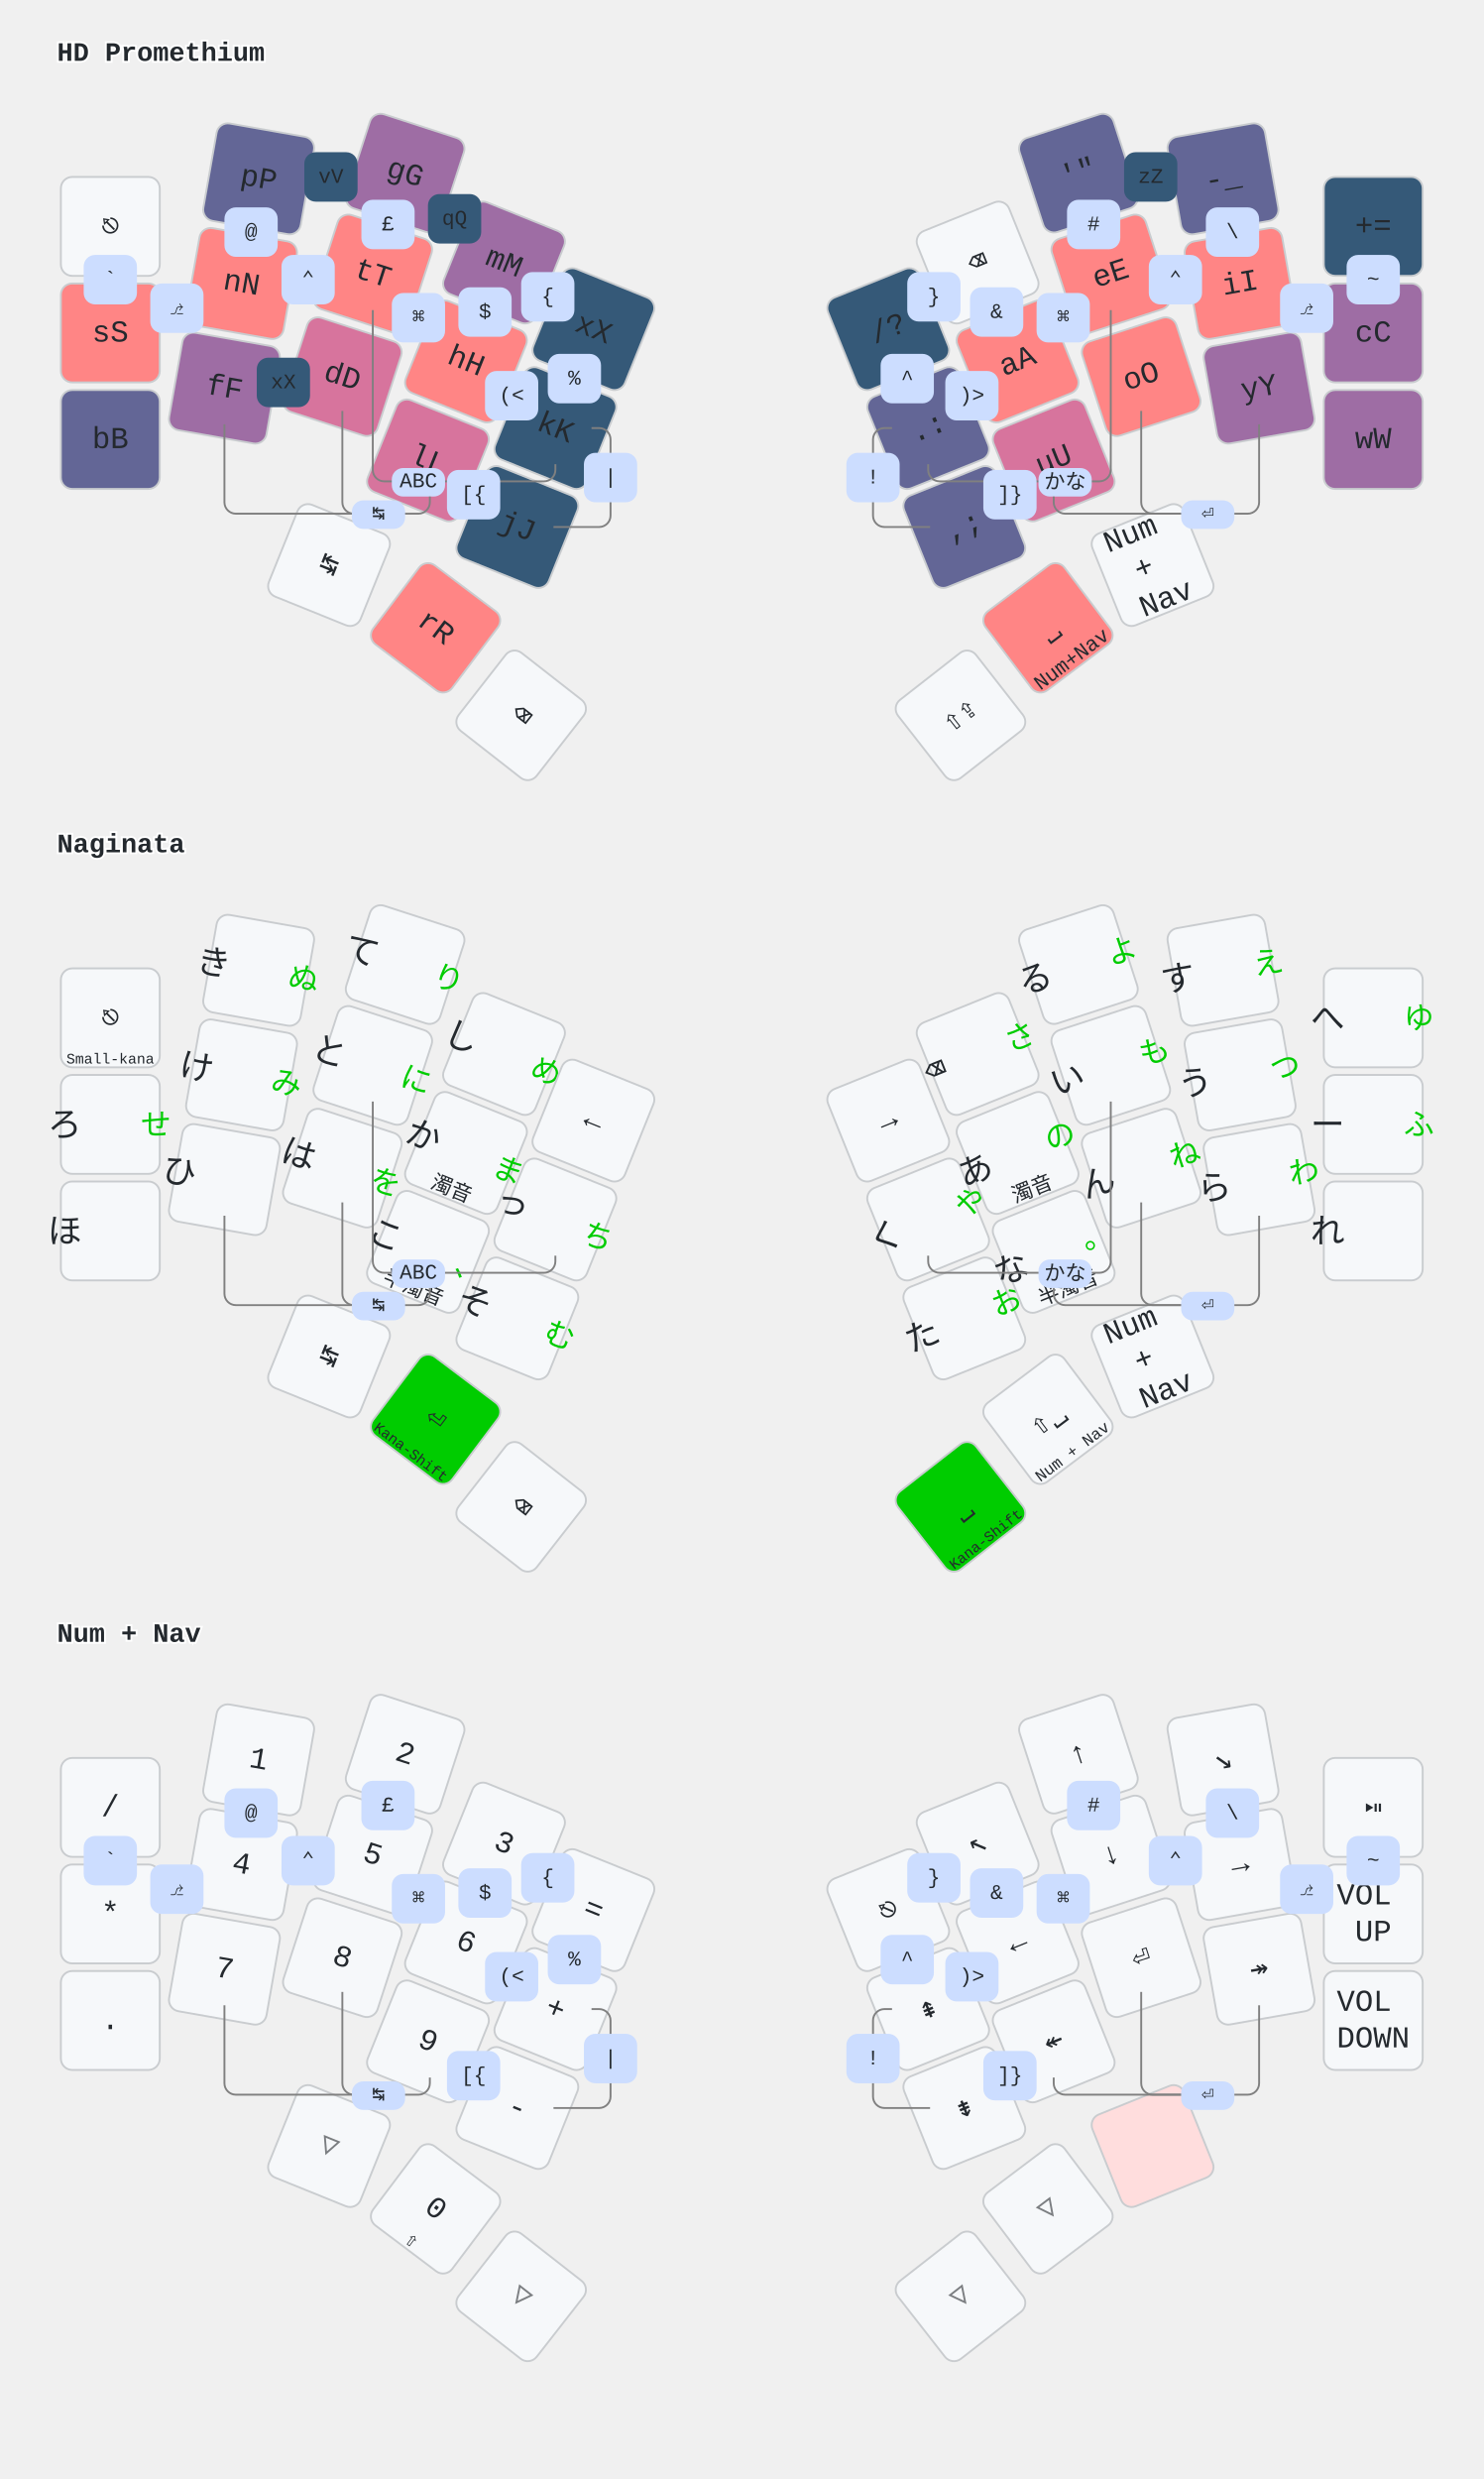
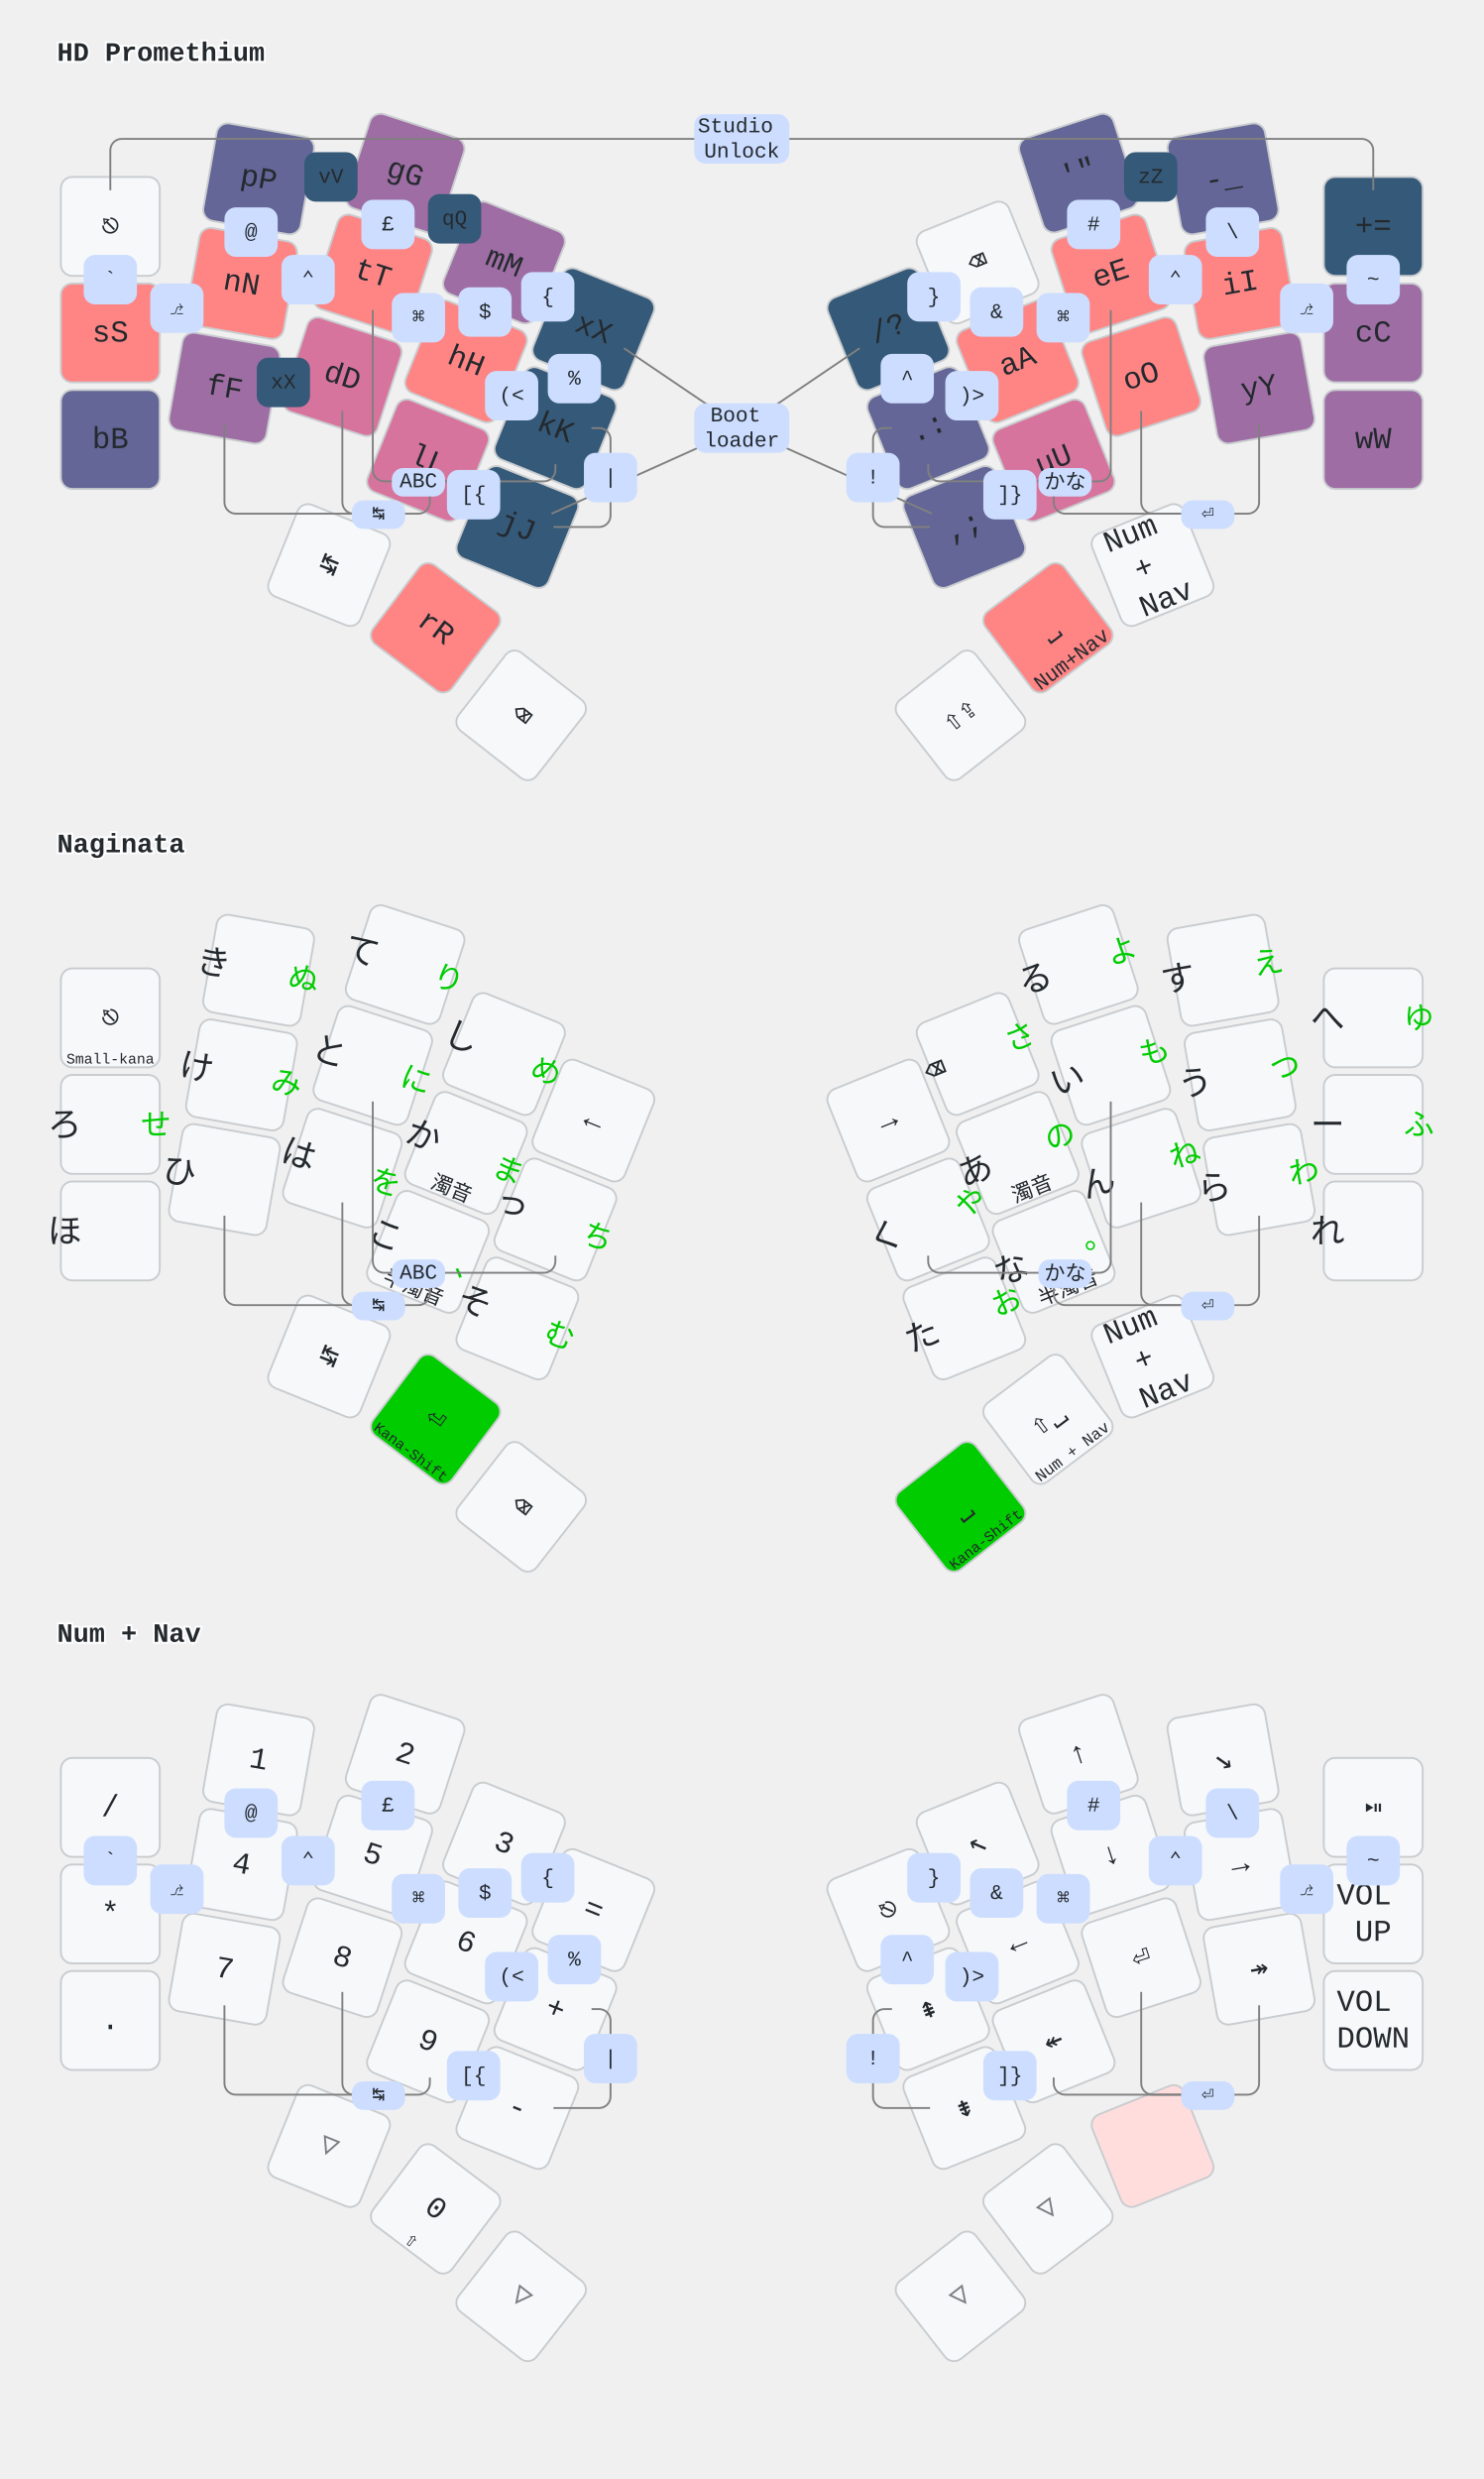
<svg xmlns="http://www.w3.org/2000/svg" width="780" height="1303" viewBox="0 0 780 1303" class="keymap">
  <style>/* inherit to force styles through use tags*/
svg path {
    fill: inherit;
}
/* font and background color specifications */
svg.keymap {
    font-family: SFMono-Regular,Consolas,Liberation Mono,Menlo,monospace;
    font-size: 14px;
    font-kerning: normal;
    text-rendering: optimizeLegibility;
    fill: #24292e;
}

/* default key styling */
rect.key {
    fill: #f6f8fa;
    stroke: #c9cccf;
    stroke-width: 1;
}

/* color accent for combo boxes */
rect.combo {
    fill: #cdf;
}

/* color accent for held keys */
rect.held, rect.combo.held {
    fill: #fdd;
}

/* color accent for ghost (optional) keys */
rect.ghost, rect.combo.ghost {
    stroke-dasharray: 4, 4;
    stroke-width: 2;
}

text {
    text-anchor: middle;
    dominant-baseline: middle;
}

/* styling for layer labels */
text.label {
    font-weight: bold;
    text-anchor: start;
    stroke: white;
    stroke-width: 2;
    paint-order: stroke;
}

text.tap {
    font-size: 16px;
}

/* styling for combo tap, and key hold/shifted label text */
text.combo, text.hold, text.shifted {
    font-size: 11px;
}

text.hold {
    text-anchor: middle;
    dominant-baseline: auto;
}

text.shifted {
    text-anchor: middle;
    dominant-baseline: hanging;
}

/* styling for hold/shifted label text in combo box */
text.combo.hold, text.combo.shifted {
    font-size: 8px;
}

/* lighter symbol for transparent keys */
text.trans {
    fill: #7b7e81;
}

/* styling for combo dendrons */
path.combo {
    stroke-width: 1;
    stroke: gray;
    fill: none;
}

/* Start Tabler Icons Cleanup */
/* cannot use height/width with glyphs */
.icon-tabler &gt; path {
    fill: inherit;
    stroke: inherit;
}
/* hide tabler's default box */
.icon-tabler &gt; path[stroke="none"][fill="none"] {
    visibility: collapse;
}

rect.low {
    fill: #355978;
}
rect.medium-low {
    fill: #636696;
}
rect.medium {
    fill: #9E6DA4;
}
rect.medium-high {
    fill: #D7749D;
}
rect.high {
    fill: #FF8585;
}

/* green styling for Naginata kana-shift */
rect.kshift {
    fill: #00CC00;
}
text.left {
    font-size: 18px;
    translate: 16px 7px;
}
text.right {
    fill: #00CC00;
    font-size: 16px;
    translate: -16px -10px;
}
</style>
  <g transform="translate(30, 0)" class="layer-HD Promethium">
    <text x="0" y="28" class="label" id="HD-Promethium">HD Promethium</text>
    <g transform="translate(0, 56)">
      <g transform="translate(28, 63)" class="key keypos-0">
        <rect rx="6" ry="6" x="-26" y="-26" width="52" height="52" class="key" />
        <text x="0" y="0" class="key tap">⎋</text>
      </g>
      <g transform="translate(106, 38) rotate(10.0)" class="key medium-low keypos-1">
        <rect rx="6" ry="6" x="-26" y="-26" width="52" height="52" class="key medium-low" />
        <text x="0" y="0" class="key medium-low tap">pP</text>
      </g>
      <g transform="translate(183, 35) rotate(18.0)" class="key medium keypos-2">
        <rect rx="6" ry="6" x="-26" y="-26" width="52" height="52" class="key medium" />
        <text x="0" y="0" class="key medium tap">gG</text>
      </g>
      <g transform="translate(235, 82) rotate(22.0)" class="key medium keypos-3">
        <rect rx="6" ry="6" x="-26" y="-26" width="52" height="52" class="key medium" />
        <text x="0" y="0" class="key medium tap">mM</text>
      </g>
      <g transform="translate(282, 117) rotate(22.0)" class="key low keypos-4">
        <rect rx="6" ry="6" x="-26" y="-26" width="52" height="52" class="key low" />
        <text x="0" y="0" class="key low tap">xX</text>
      </g>
      <g transform="translate(437, 117) rotate(-22.0)" class="key low keypos-5">
        <rect rx="6" ry="6" x="-26" y="-26" width="52" height="52" class="key low" />
        <text x="0" y="0" class="key low tap">/?</text>
      </g>
      <g transform="translate(484, 82) rotate(-22.0)" class="key keypos-6">
        <rect rx="6" ry="6" x="-26" y="-26" width="52" height="52" class="key" />
        <text x="0" y="0" class="key tap">⌫</text>
      </g>
      <g transform="translate(537, 35) rotate(-18.0)" class="key medium-low keypos-7">
        <rect rx="6" ry="6" x="-26" y="-26" width="52" height="52" class="key medium-low" />
        <text x="0" y="0" class="key medium-low tap">'"</text>
      </g>
      <g transform="translate(613, 38) rotate(-10.0)" class="key medium-low keypos-8">
        <rect rx="6" ry="6" x="-26" y="-26" width="52" height="52" class="key medium-low" />
        <text x="0" y="0" class="key medium-low tap">-_</text>
      </g>
      <g transform="translate(692, 63)" class="key low keypos-9">
        <rect rx="6" ry="6" x="-26" y="-26" width="52" height="52" class="key low" />
        <text x="0" y="0" class="key low tap">+=</text>
      </g>
      <g transform="translate(28, 119)" class="key high keypos-10">
        <rect rx="6" ry="6" x="-26" y="-26" width="52" height="52" class="key high" />
        <text x="0" y="0" class="key high tap">sS</text>
      </g>
      <g transform="translate(97, 93) rotate(10.0)" class="key high keypos-11">
        <rect rx="6" ry="6" x="-26" y="-26" width="52" height="52" class="key high" />
        <text x="0" y="0" class="key high tap">nN</text>
      </g>
      <g transform="translate(166, 88) rotate(18.0)" class="key high keypos-12">
        <rect rx="6" ry="6" x="-26" y="-26" width="52" height="52" class="key high" />
        <text x="0" y="0" class="key high tap">tT</text>
      </g>
      <g transform="translate(215, 134) rotate(22.0)" class="key high keypos-13">
        <rect rx="6" ry="6" x="-26" y="-26" width="52" height="52" class="key high" />
        <text x="0" y="0" class="key high tap">hH</text>
      </g>
      <g transform="translate(262, 169) rotate(22.0)" class="key low keypos-14">
        <rect rx="6" ry="6" x="-26" y="-26" width="52" height="52" class="key low" />
        <text x="0" y="0" class="key low tap">kK</text>
      </g>
      <g transform="translate(458, 169) rotate(-22.0)" class="key medium-low keypos-15">
        <rect rx="6" ry="6" x="-26" y="-26" width="52" height="52" class="key medium-low" />
        <text x="0" y="0" class="key medium-low tap">.:</text>
      </g>
      <g transform="translate(505, 134) rotate(-22.0)" class="key high keypos-16">
        <rect rx="6" ry="6" x="-26" y="-26" width="52" height="52" class="key high" />
        <text x="0" y="0" class="key high tap">aA</text>
      </g>
      <g transform="translate(554, 88) rotate(-18.0)" class="key high keypos-17">
        <rect rx="6" ry="6" x="-26" y="-26" width="52" height="52" class="key high" />
        <text x="0" y="0" class="key high tap">eE</text>
      </g>
      <g transform="translate(622, 93) rotate(-10.0)" class="key high keypos-18">
        <rect rx="6" ry="6" x="-26" y="-26" width="52" height="52" class="key high" />
        <text x="0" y="0" class="key high tap">iI</text>
      </g>
      <g transform="translate(692, 119)" class="key medium keypos-19">
        <rect rx="6" ry="6" x="-26" y="-26" width="52" height="52" class="key medium" />
        <text x="0" y="0" class="key medium tap">cC</text>
      </g>
      <g transform="translate(28, 175)" class="key medium-low keypos-20">
        <rect rx="6" ry="6" x="-26" y="-26" width="52" height="52" class="key medium-low" />
        <text x="0" y="0" class="key medium-low tap">bB</text>
      </g>
      <g transform="translate(88, 148) rotate(10.0)" class="key medium keypos-21">
        <rect rx="6" ry="6" x="-26" y="-26" width="52" height="52" class="key medium" />
        <text x="0" y="0" class="key medium tap">fF</text>
      </g>
      <g transform="translate(150, 142) rotate(18.0)" class="key medium-high keypos-22">
        <rect rx="6" ry="6" x="-26" y="-26" width="52" height="52" class="key medium-high" />
        <text x="0" y="0" class="key medium-high tap">dD</text>
      </g>
      <g transform="translate(195, 186) rotate(22.0)" class="key medium-high keypos-23">
        <rect rx="6" ry="6" x="-26" y="-26" width="52" height="52" class="key medium-high" />
        <text x="0" y="0" class="key medium-high tap">lL</text>
      </g>
      <g transform="translate(242, 221) rotate(22.0)" class="key low keypos-24">
        <rect rx="6" ry="6" x="-26" y="-26" width="52" height="52" class="key low" />
        <text x="0" y="0" class="key low tap">jJ</text>
      </g>
      <g transform="translate(477, 221) rotate(-22.0)" class="key medium-low keypos-25">
        <rect rx="6" ry="6" x="-26" y="-26" width="52" height="52" class="key medium-low" />
        <text x="0" y="0" class="key medium-low tap">,;</text>
      </g>
      <g transform="translate(524, 186) rotate(-22.0)" class="key medium-high keypos-26">
        <rect rx="6" ry="6" x="-26" y="-26" width="52" height="52" class="key medium-high" />
        <text x="0" y="0" class="key medium-high tap">uU</text>
      </g>
      <g transform="translate(570, 142) rotate(-18.0)" class="key high keypos-27">
        <rect rx="6" ry="6" x="-26" y="-26" width="52" height="52" class="key high" />
        <text x="0" y="0" class="key high tap">oO</text>
      </g>
      <g transform="translate(632, 148) rotate(-10.0)" class="key medium keypos-28">
        <rect rx="6" ry="6" x="-26" y="-26" width="52" height="52" class="key medium" />
        <text x="0" y="0" class="key medium tap">yY</text>
      </g>
      <g transform="translate(692, 175)" class="key medium keypos-29">
        <rect rx="6" ry="6" x="-26" y="-26" width="52" height="52" class="key medium" />
        <text x="0" y="0" class="key medium tap">wW</text>
      </g>
      <g transform="translate(143, 241) rotate(22.0)" class="key keypos-30">
        <rect rx="6" ry="6" x="-26" y="-26" width="52" height="52" class="key" />
        <text x="0" y="0" class="key tap">↹</text>
      </g>
      <g transform="translate(199, 274) rotate(37.0)" class="key high keypos-31">
        <rect rx="6" ry="6" x="-26" y="-26" width="52" height="52" class="key high" />
        <text x="0" y="0" class="key high tap">rR</text>
      </g>
      <g transform="translate(244, 320) rotate(38.0)" class="key keypos-32">
        <rect rx="6" ry="6" x="-26" y="-26" width="52" height="52" class="key" />
        <text x="0" y="0" class="key tap">⌫</text>
      </g>
      <g transform="translate(475, 320) rotate(-38.0)" class="key keypos-33">
        <rect rx="6" ry="6" x="-26" y="-26" width="52" height="52" class="key" />
        <text x="0" y="0" class="key tap">⇧⇪</text>
      </g>
      <g transform="translate(521, 274) rotate(-37.0)" class="key high keypos-34">
        <rect rx="6" ry="6" x="-26" y="-26" width="52" height="52" class="key high" />
        <text x="0" y="0" class="key high tap">⎵</text>
        <text x="0" y="24" class="key high hold">Num+Nav</text>
      </g>
      <g transform="translate(576, 241) rotate(-22.0)" class="key keypos-35">
        <rect rx="6" ry="6" x="-26" y="-26" width="52" height="52" class="key" />
        <a href="#Num--Nav">
          <text x="0" y="0" class="key tap layer-activator">
            <tspan x="0" dy="-1.2em">Num</tspan>
            <tspan x="0" dy="1.2em">+</tspan>
            <tspan x="0" dy="1.2em">Nav</tspan>
          </text>
        </a>
      </g>
+       <g class="combo combopos-0">
+         <path d="M360,17 h-326 a6.0,6.0 0 0 0 -6.0,6.0 v21" class="combo" />
+         <path d="M360,17 h326 a6.0,6.0 0 0 1 6.0,6.0 v21" class="combo" />
+         <rect rx="6" ry="6" x="335" y="4" width="50" height="26" class="combo" />
+         <text x="360" y="17" class="combo tap">
+           <tspan x="360" dy="-0.6em">Studio</tspan>
+           <tspan x="360" dy="1.2em">Unlock</tspan>
+         </text>
+       </g>
+       <g class="combo combopos-1">
+         <path d="M360,169 l-62,-42" class="combo" />
+         <path d="M360,169 l62,-42" class="combo" />
+         <path d="M360,169 l-100,45" class="combo" />
+         <path d="M360,169 l100,45" class="combo" />
+         <rect rx="6" ry="6" x="335" y="156" width="50" height="26" class="combo" />
+         <text x="360" y="169" class="combo tap">
+           <tspan x="360" dy="-0.6em">Boot</tspan>
+           <tspan x="360" dy="1.2em">loader</tspan>
+         </text>
+       </g>
      <g class="combo combopos-2">
        <path d="M530,197 h-66 a6.0,6.0 0 0 1 -6.0,-6.0 v-3" class="combo" />
        <path d="M530,197 h18 a6.0,6.0 0 0 0 6.0,-6.0 v-84" class="combo" />
        <rect rx="6" ry="6" x="516" y="190" width="28" height="15" class="combo" />
        <text x="530" y="197" class="combo tap">かな</text>
      </g>
      <g class="combo combopos-3">
        <path d="M190,197 h66 a6.0,6.0 0 0 0 6.0,-6.0 v-3" class="combo" />
        <path d="M190,197 h-18 a6.0,6.0 0 0 1 -6.0,-6.0 v-84" class="combo" />
        <rect rx="6" ry="6" x="176" y="190" width="28" height="15" class="combo" />
        <text x="190" y="197" class="combo tap">ABC</text>
      </g>
      <g class="combo combopos-4">
        <path d="M169,214 h21 a6.0,6.0 0 0 0 6.0,-6.0 v-3" class="combo" />
        <path d="M169,214 h-13 a6.0,6.0 0 0 1 -6.0,-6.0 v-48" class="combo" />
        <path d="M169,214 h-75 a6.0,6.0 0 0 1 -6.0,-6.0 v-41" class="combo" />
        <rect rx="6" ry="6" x="155" y="207" width="28" height="15" class="combo" />
        <text x="169" y="214" class="combo tap">↹</text>
      </g>
      <g class="combo combopos-5">
        <path d="M605,214 h-75 a6.0,6.0 0 0 1 -6.0,-6.0 v-3" class="combo" />
        <path d="M605,214 h-29 a6.0,6.0 0 0 1 -6.0,-6.0 v-48" class="combo" />
        <path d="M605,214 h21 a6.0,6.0 0 0 0 6.0,-6.0 v-41" class="combo" />
        <rect rx="6" ry="6" x="591" y="207" width="28" height="15" class="combo" />
        <text x="605" y="214" class="combo tap">⏎</text>
      </g>
      <g class="combo combopos-6">
        <rect rx="6" ry="6" x="49" y="93" width="28" height="26" class="combo" />
        <text x="63" y="106" class="combo tap">⎇</text>
      </g>
      <g class="combo combopos-7">
        <rect rx="6" ry="6" x="118" y="78" width="28" height="26" class="combo" />
        <text x="132" y="91" class="combo tap">⌃</text>
      </g>
      <g class="combo combopos-8">
        <rect rx="6" ry="6" x="176" y="98" width="28" height="26" class="combo" />
        <text x="190" y="111" class="combo tap">⌘</text>
      </g>
      <g class="combo combopos-9">
        <rect rx="6" ry="6" x="643" y="93" width="28" height="26" class="combo" />
        <text x="657" y="106" class="combo tap">⎇</text>
      </g>
      <g class="combo combopos-10">
        <rect rx="6" ry="6" x="574" y="78" width="28" height="26" class="combo" />
        <text x="588" y="91" class="combo tap">⌃</text>
      </g>
      <g class="combo combopos-11">
        <rect rx="6" ry="6" x="515" y="98" width="28" height="26" class="combo" />
        <text x="529" y="111" class="combo tap">⌘</text>
      </g>
      <g class="combo low combopos-12">
        <rect rx="6" ry="6" x="195" y="46" width="28" height="26" class="combo low" />
        <text x="209" y="59" class="combo low tap">qQ</text>
      </g>
      <g class="combo low combopos-13">
        <rect rx="6" ry="6" x="561" y="24" width="28" height="26" class="combo low" />
        <text x="575" y="37" class="combo low tap">zZ</text>
      </g>
      <g class="combo low combopos-14">
        <rect rx="6" ry="6" x="130" y="24" width="28" height="26" class="combo low" />
        <text x="144" y="37" class="combo low tap">vV</text>
      </g>
      <g class="combo low combopos-15">
        <rect rx="6" ry="6" x="105" y="132" width="28" height="26" class="combo low" />
        <text x="119" y="145" class="combo low tap">xX</text>
      </g>
      <g class="combo combopos-16">
        <rect rx="6" ry="6" x="14" y="78" width="28" height="26" class="combo" />
        <text x="28" y="91" class="combo tap">`</text>
      </g>
      <g class="combo combopos-17">
        <rect rx="6" ry="6" x="88" y="53" width="28" height="26" class="combo" />
        <text x="102" y="66" class="combo tap">@</text>
      </g>
      <g class="combo combopos-18">
        <rect rx="6" ry="6" x="160" y="49" width="28" height="26" class="combo" />
        <text x="174" y="62" class="combo tap">£</text>
      </g>
      <g class="combo combopos-19">
        <rect rx="6" ry="6" x="211" y="95" width="28" height="26" class="combo" />
        <text x="225" y="108" class="combo tap">$</text>
      </g>
      <g class="combo combopos-20">
        <rect rx="6" ry="6" x="258" y="130" width="28" height="26" class="combo" />
        <text x="272" y="143" class="combo tap">%</text>
      </g>
      <g class="combo combopos-21">
        <path d="M291,195 v-20 a6.0,6.0 0 0 0 -6.0,-6.0 h-4" class="combo" />
        <path d="M291,195 v20 a6.0,6.0 0 0 1 -6.0,6.0 h-24" class="combo" />
        <rect rx="6" ry="6" x="277" y="182" width="28" height="26" class="combo" />
        <text x="291" y="195" class="combo tap">|</text>
      </g>
      <g class="combo combopos-22">
        <path d="M429,195 v-20 a6.0,6.0 0 0 1 6.0,-6.0 h4" class="combo" />
        <path d="M429,195 v20 a6.0,6.0 0 0 0 6.0,6.0 h24" class="combo" />
        <rect rx="6" ry="6" x="415" y="182" width="28" height="26" class="combo" />
        <text x="429" y="195" class="combo tap">!</text>
      </g>
      <g class="combo combopos-23">
        <rect rx="6" ry="6" x="433" y="130" width="28" height="26" class="combo" />
        <text x="447" y="143" class="combo tap">^</text>
      </g>
      <g class="combo combopos-24">
        <rect rx="6" ry="6" x="480" y="95" width="28" height="26" class="combo" />
        <text x="494" y="108" class="combo tap">&amp;</text>
      </g>
      <g class="combo combopos-25">
        <rect rx="6" ry="6" x="531" y="49" width="28" height="26" class="combo" />
        <text x="545" y="62" class="combo tap">#</text>
      </g>
      <g class="combo combopos-26">
        <rect rx="6" ry="6" x="604" y="53" width="28" height="26" class="combo" />
        <text x="618" y="66" class="combo tap">\</text>
      </g>
      <g class="combo combopos-27">
        <rect rx="6" ry="6" x="678" y="78" width="28" height="26" class="combo" />
        <text x="692" y="91" class="combo tap">~</text>
      </g>
      <g class="combo combopos-28">
        <rect rx="6" ry="6" x="244" y="87" width="28" height="26" class="combo" />
        <text x="258" y="100" class="combo tap">{</text>
      </g>
      <g class="combo combopos-29">
        <rect rx="6" ry="6" x="447" y="87" width="28" height="26" class="combo" />
        <text x="461" y="100" class="combo tap">}</text>
      </g>
      <g class="combo combopos-30">
        <rect rx="6" ry="6" x="225" y="139" width="28" height="26" class="combo" />
        <text x="239" y="152" class="combo tap">(&lt;</text>
      </g>
      <g class="combo combopos-31">
        <rect rx="6" ry="6" x="467" y="139" width="28" height="26" class="combo" />
        <text x="481" y="152" class="combo tap">)&gt;</text>
      </g>
      <g class="combo combopos-32">
        <rect rx="6" ry="6" x="205" y="191" width="28" height="26" class="combo" />
        <text x="219" y="204" class="combo tap">[{</text>
      </g>
      <g class="combo combopos-33">
        <rect rx="6" ry="6" x="487" y="191" width="28" height="26" class="combo" />
        <text x="501" y="204" class="combo tap">]}</text>
      </g>
    </g>
  </g>
  <g transform="translate(30, 416)" class="layer-Naginata">
    <text x="0" y="28" class="label" id="Naginata">Naginata</text>
    <g transform="translate(0, 56)">
      <g transform="translate(28, 63)" class="key keypos-0">
        <rect rx="6" ry="6" x="-26" y="-26" width="52" height="52" class="key" />
        <text x="0" y="0" class="key tap">⎋</text>
        <text x="0" y="24" class="key hold">
          <tspan style="font-size: 70%">Small-kana</tspan>
        </text>
      </g>
      <g transform="translate(106, 38) rotate(10.0)" class="key keypos-1">
        <rect rx="6" ry="6" x="-26" y="-26" width="52" height="52" class="key" />
        <text x="-24" y="0" class="key left">き</text>
        <text x="24" y="0" class="key right">ぬ</text>
      </g>
      <g transform="translate(183, 35) rotate(18.0)" class="key keypos-2">
        <rect rx="6" ry="6" x="-26" y="-26" width="52" height="52" class="key" />
        <text x="-24" y="0" class="key left">て</text>
        <text x="24" y="0" class="key right">り</text>
      </g>
      <g transform="translate(235, 82) rotate(22.0)" class="key keypos-3">
        <rect rx="6" ry="6" x="-26" y="-26" width="52" height="52" class="key" />
        <text x="-24" y="0" class="key left">し</text>
        <text x="24" y="0" class="key right">め</text>
      </g>
      <g transform="translate(282, 117) rotate(22.0)" class="key keypos-4">
        <rect rx="6" ry="6" x="-26" y="-26" width="52" height="52" class="key" />
        <text x="0" y="0" class="key tap">←</text>
      </g>
      <g transform="translate(437, 117) rotate(-22.0)" class="key keypos-5">
        <rect rx="6" ry="6" x="-26" y="-26" width="52" height="52" class="key" />
        <text x="0" y="0" class="key tap">→</text>
      </g>
      <g transform="translate(484, 82) rotate(-22.0)" class="key keypos-6">
        <rect rx="6" ry="6" x="-26" y="-26" width="52" height="52" class="key" />
        <text x="-24" y="0" class="key left">⌫</text>
        <text x="24" y="0" class="key right">さ</text>
      </g>
      <g transform="translate(537, 35) rotate(-18.0)" class="key keypos-7">
        <rect rx="6" ry="6" x="-26" y="-26" width="52" height="52" class="key" />
        <text x="-24" y="0" class="key left">る</text>
        <text x="24" y="0" class="key right">よ</text>
      </g>
      <g transform="translate(613, 38) rotate(-10.0)" class="key keypos-8">
        <rect rx="6" ry="6" x="-26" y="-26" width="52" height="52" class="key" />
        <text x="-24" y="0" class="key left">す</text>
        <text x="24" y="0" class="key right">え</text>
      </g>
      <g transform="translate(692, 63)" class="key keypos-9">
        <rect rx="6" ry="6" x="-26" y="-26" width="52" height="52" class="key" />
        <text x="-24" y="0" class="key left">へ</text>
        <text x="24" y="0" class="key right">ゆ</text>
      </g>
      <g transform="translate(28, 119)" class="key keypos-10">
        <rect rx="6" ry="6" x="-26" y="-26" width="52" height="52" class="key" />
        <text x="-24" y="0" class="key left">ろ</text>
        <text x="24" y="0" class="key right">せ</text>
      </g>
      <g transform="translate(97, 93) rotate(10.0)" class="key keypos-11">
        <rect rx="6" ry="6" x="-26" y="-26" width="52" height="52" class="key" />
        <text x="-24" y="0" class="key left">け</text>
        <text x="24" y="0" class="key right">み</text>
      </g>
      <g transform="translate(166, 88) rotate(18.0)" class="key keypos-12">
        <rect rx="6" ry="6" x="-26" y="-26" width="52" height="52" class="key" />
        <text x="-24" y="0" class="key left">と</text>
        <text x="24" y="0" class="key right">に</text>
      </g>
      <g transform="translate(215, 134) rotate(22.0)" class="key keypos-13">
        <rect rx="6" ry="6" x="-26" y="-26" width="52" height="52" class="key" />
        <text x="0" y="24" class="key hold">濁音</text>
        <text x="-24" y="0" class="key left">か</text>
        <text x="24" y="0" class="key right">ま</text>
      </g>
      <g transform="translate(262, 169) rotate(22.0)" class="key keypos-14">
        <rect rx="6" ry="6" x="-26" y="-26" width="52" height="52" class="key" />
        <text x="-24" y="0" class="key left">っ</text>
        <text x="24" y="0" class="key right">ち</text>
      </g>
      <g transform="translate(458, 169) rotate(-22.0)" class="key keypos-15">
        <rect rx="6" ry="6" x="-26" y="-26" width="52" height="52" class="key" />
        <text x="-24" y="0" class="key left">く</text>
        <text x="24" y="0" class="key right">や</text>
      </g>
      <g transform="translate(505, 134) rotate(-22.0)" class="key keypos-16">
        <rect rx="6" ry="6" x="-26" y="-26" width="52" height="52" class="key" />
        <text x="0" y="24" class="key hold">濁音</text>
        <text x="-24" y="0" class="key left">あ</text>
        <text x="24" y="0" class="key right">の</text>
      </g>
      <g transform="translate(554, 88) rotate(-18.0)" class="key keypos-17">
        <rect rx="6" ry="6" x="-26" y="-26" width="52" height="52" class="key" />
        <text x="-24" y="0" class="key left">い</text>
        <text x="24" y="0" class="key right">も</text>
      </g>
      <g transform="translate(622, 93) rotate(-10.0)" class="key keypos-18">
        <rect rx="6" ry="6" x="-26" y="-26" width="52" height="52" class="key" />
        <text x="-24" y="0" class="key left">う</text>
        <text x="24" y="0" class="key right">つ</text>
      </g>
      <g transform="translate(692, 119)" class="key keypos-19">
        <rect rx="6" ry="6" x="-26" y="-26" width="52" height="52" class="key" />
        <text x="-24" y="0" class="key left">ー</text>
        <text x="24" y="0" class="key right">ふ</text>
      </g>
      <g transform="translate(28, 175)" class="key keypos-20">
        <rect rx="6" ry="6" x="-26" y="-26" width="52" height="52" class="key" />
        <text x="-24" y="0" class="key left">ほ</text>
      </g>
      <g transform="translate(88, 148) rotate(10.0)" class="key keypos-21">
        <rect rx="6" ry="6" x="-26" y="-26" width="52" height="52" class="key" />
        <text x="-24" y="0" class="key left">ひ</text>
      </g>
      <g transform="translate(150, 142) rotate(18.0)" class="key keypos-22">
        <rect rx="6" ry="6" x="-26" y="-26" width="52" height="52" class="key" />
        <text x="-24" y="0" class="key left">は</text>
        <text x="24" y="0" class="key right">を</text>
      </g>
      <g transform="translate(195, 186) rotate(22.0)" class="key keypos-23">
        <rect rx="6" ry="6" x="-26" y="-26" width="52" height="52" class="key" />
        <text x="0" y="24" class="key hold">半濁音</text>
        <text x="-24" y="0" class="key left">こ</text>
        <text x="24" y="0" class="key right">、</text>
      </g>
      <g transform="translate(242, 221) rotate(22.0)" class="key keypos-24">
        <rect rx="6" ry="6" x="-26" y="-26" width="52" height="52" class="key" />
        <text x="-24" y="0" class="key left">そ</text>
        <text x="24" y="0" class="key right">む</text>
      </g>
      <g transform="translate(477, 221) rotate(-22.0)" class="key keypos-25">
        <rect rx="6" ry="6" x="-26" y="-26" width="52" height="52" class="key" />
        <text x="-24" y="0" class="key left">た</text>
        <text x="24" y="0" class="key right">お</text>
      </g>
      <g transform="translate(524, 186) rotate(-22.0)" class="key keypos-26">
        <rect rx="6" ry="6" x="-26" y="-26" width="52" height="52" class="key" />
        <text x="0" y="24" class="key hold">半濁音</text>
        <text x="-24" y="0" class="key left">な</text>
        <text x="24" y="0" class="key right">。</text>
      </g>
      <g transform="translate(570, 142) rotate(-18.0)" class="key keypos-27">
        <rect rx="6" ry="6" x="-26" y="-26" width="52" height="52" class="key" />
        <text x="-24" y="0" class="key left">ん</text>
        <text x="24" y="0" class="key right">ね</text>
      </g>
      <g transform="translate(632, 148) rotate(-10.0)" class="key keypos-28">
        <rect rx="6" ry="6" x="-26" y="-26" width="52" height="52" class="key" />
        <text x="-24" y="0" class="key left">ら</text>
        <text x="24" y="0" class="key right">わ</text>
      </g>
      <g transform="translate(692, 175)" class="key keypos-29">
        <rect rx="6" ry="6" x="-26" y="-26" width="52" height="52" class="key" />
        <text x="-24" y="0" class="key left">れ</text>
      </g>
      <g transform="translate(143, 241) rotate(22.0)" class="key keypos-30">
        <rect rx="6" ry="6" x="-26" y="-26" width="52" height="52" class="key" />
        <text x="0" y="0" class="key tap">↹</text>
      </g>
      <g transform="translate(199, 274) rotate(37.0)" class="key kshift keypos-31">
        <rect rx="6" ry="6" x="-26" y="-26" width="52" height="52" class="key kshift" />
        <text x="0" y="0" class="key kshift tap">⏎</text>
        <text x="0" y="24" class="key kshift hold">
          <tspan style="font-size: 70%">Kana-Shift</tspan>
        </text>
      </g>
      <g transform="translate(244, 320) rotate(38.0)" class="key keypos-32">
        <rect rx="6" ry="6" x="-26" y="-26" width="52" height="52" class="key" />
        <text x="0" y="0" class="key tap">⌫</text>
      </g>
      <g transform="translate(475, 320) rotate(-38.0)" class="key kshift keypos-33">
        <rect rx="6" ry="6" x="-26" y="-26" width="52" height="52" class="key kshift" />
        <text x="0" y="0" class="key kshift tap">⎵</text>
        <text x="0" y="24" class="key kshift hold">
          <tspan style="font-size: 70%">Kana-Shift</tspan>
        </text>
      </g>
      <g transform="translate(521, 274) rotate(-37.0)" class="key keypos-34">
        <rect rx="6" ry="6" x="-26" y="-26" width="52" height="52" class="key" />
        <text x="0" y="0" class="key tap">⇧⎵</text>
        <a href="#Num--Nav">
          <text x="0" y="24" class="key hold layer-activator">
            <tspan style="font-size: 78%">Num + Nav</tspan>
          </text>
        </a>
      </g>
      <g transform="translate(576, 241) rotate(-22.0)" class="key keypos-35">
        <rect rx="6" ry="6" x="-26" y="-26" width="52" height="52" class="key" />
        <a href="#Num--Nav">
          <text x="0" y="0" class="key tap layer-activator">
            <tspan x="0" dy="-1.2em">Num</tspan>
            <tspan x="0" dy="1.2em">+</tspan>
            <tspan x="0" dy="1.2em">Nav</tspan>
          </text>
        </a>
      </g>
      <g class="combo combopos-0">
        <path d="M530,197 h-66 a6.0,6.0 0 0 1 -6.0,-6.0 v-3" class="combo" />
        <path d="M530,197 h18 a6.0,6.0 0 0 0 6.0,-6.0 v-84" class="combo" />
        <rect rx="6" ry="6" x="516" y="190" width="28" height="15" class="combo" />
        <text x="530" y="197" class="combo tap">かな</text>
      </g>
      <g class="combo combopos-1">
        <path d="M190,197 h66 a6.0,6.0 0 0 0 6.0,-6.0 v-3" class="combo" />
        <path d="M190,197 h-18 a6.0,6.0 0 0 1 -6.0,-6.0 v-84" class="combo" />
        <rect rx="6" ry="6" x="176" y="190" width="28" height="15" class="combo" />
        <text x="190" y="197" class="combo tap">ABC</text>
      </g>
      <g class="combo combopos-2">
        <path d="M169,214 h21 a6.0,6.0 0 0 0 6.0,-6.0 v-3" class="combo" />
        <path d="M169,214 h-13 a6.0,6.0 0 0 1 -6.0,-6.0 v-48" class="combo" />
        <path d="M169,214 h-75 a6.0,6.0 0 0 1 -6.0,-6.0 v-41" class="combo" />
        <rect rx="6" ry="6" x="155" y="207" width="28" height="15" class="combo" />
        <text x="169" y="214" class="combo tap">↹</text>
      </g>
      <g class="combo combopos-3">
        <path d="M605,214 h-75 a6.0,6.0 0 0 1 -6.0,-6.0 v-3" class="combo" />
        <path d="M605,214 h-29 a6.0,6.0 0 0 1 -6.0,-6.0 v-48" class="combo" />
        <path d="M605,214 h21 a6.0,6.0 0 0 0 6.0,-6.0 v-41" class="combo" />
        <rect rx="6" ry="6" x="591" y="207" width="28" height="15" class="combo" />
        <text x="605" y="214" class="combo tap">⏎</text>
      </g>
    </g>
  </g>
  <g transform="translate(30, 831)" class="layer-Num + Nav">
    <text x="0" y="28" class="label" id="Num--Nav">Num + Nav</text>
    <g transform="translate(0, 56)">
      <g transform="translate(28, 63)" class="key keypos-0">
        <rect rx="6" ry="6" x="-26" y="-26" width="52" height="52" class="key" />
        <text x="0" y="0" class="key tap">/</text>
      </g>
      <g transform="translate(106, 38) rotate(10.0)" class="key keypos-1">
        <rect rx="6" ry="6" x="-26" y="-26" width="52" height="52" class="key" />
        <text x="0" y="0" class="key tap">1</text>
      </g>
      <g transform="translate(183, 35) rotate(18.0)" class="key keypos-2">
        <rect rx="6" ry="6" x="-26" y="-26" width="52" height="52" class="key" />
        <text x="0" y="0" class="key tap">2</text>
      </g>
      <g transform="translate(235, 82) rotate(22.0)" class="key keypos-3">
        <rect rx="6" ry="6" x="-26" y="-26" width="52" height="52" class="key" />
        <text x="0" y="0" class="key tap">3</text>
      </g>
      <g transform="translate(282, 117) rotate(22.0)" class="key keypos-4">
        <rect rx="6" ry="6" x="-26" y="-26" width="52" height="52" class="key" />
        <text x="0" y="0" class="key tap">=</text>
      </g>
      <g transform="translate(437, 117) rotate(-22.0)" class="key keypos-5">
        <rect rx="6" ry="6" x="-26" y="-26" width="52" height="52" class="key" />
        <text x="0" y="0" class="key tap">⎋</text>
      </g>
      <g transform="translate(484, 82) rotate(-22.0)" class="key keypos-6">
        <rect rx="6" ry="6" x="-26" y="-26" width="52" height="52" class="key" />
        <text x="0" y="0" class="key tap">↖</text>
      </g>
      <g transform="translate(537, 35) rotate(-18.0)" class="key keypos-7">
        <rect rx="6" ry="6" x="-26" y="-26" width="52" height="52" class="key" />
        <text x="0" y="0" class="key tap">↑</text>
      </g>
      <g transform="translate(613, 38) rotate(-10.0)" class="key keypos-8">
        <rect rx="6" ry="6" x="-26" y="-26" width="52" height="52" class="key" />
        <text x="0" y="0" class="key tap">↘</text>
      </g>
      <g transform="translate(692, 63)" class="key keypos-9">
        <rect rx="6" ry="6" x="-26" y="-26" width="52" height="52" class="key" />
        <text x="0" y="0" class="key tap">⏯</text>
      </g>
      <g transform="translate(28, 119)" class="key keypos-10">
        <rect rx="6" ry="6" x="-26" y="-26" width="52" height="52" class="key" />
        <text x="0" y="0" class="key tap">*</text>
      </g>
      <g transform="translate(97, 93) rotate(10.0)" class="key keypos-11">
        <rect rx="6" ry="6" x="-26" y="-26" width="52" height="52" class="key" />
        <text x="0" y="0" class="key tap">4</text>
      </g>
      <g transform="translate(166, 88) rotate(18.0)" class="key keypos-12">
        <rect rx="6" ry="6" x="-26" y="-26" width="52" height="52" class="key" />
        <text x="0" y="0" class="key tap">5</text>
      </g>
      <g transform="translate(215, 134) rotate(22.0)" class="key keypos-13">
        <rect rx="6" ry="6" x="-26" y="-26" width="52" height="52" class="key" />
        <text x="0" y="0" class="key tap">6</text>
      </g>
      <g transform="translate(262, 169) rotate(22.0)" class="key keypos-14">
        <rect rx="6" ry="6" x="-26" y="-26" width="52" height="52" class="key" />
        <text x="0" y="0" class="key tap">+</text>
      </g>
      <g transform="translate(458, 169) rotate(-22.0)" class="key keypos-15">
        <rect rx="6" ry="6" x="-26" y="-26" width="52" height="52" class="key" />
        <text x="0" y="0" class="key tap">⇞</text>
      </g>
      <g transform="translate(505, 134) rotate(-22.0)" class="key keypos-16">
        <rect rx="6" ry="6" x="-26" y="-26" width="52" height="52" class="key" />
        <text x="0" y="0" class="key tap">←</text>
      </g>
      <g transform="translate(554, 88) rotate(-18.0)" class="key keypos-17">
        <rect rx="6" ry="6" x="-26" y="-26" width="52" height="52" class="key" />
        <text x="0" y="0" class="key tap">↓</text>
      </g>
      <g transform="translate(622, 93) rotate(-10.0)" class="key keypos-18">
        <rect rx="6" ry="6" x="-26" y="-26" width="52" height="52" class="key" />
        <text x="0" y="0" class="key tap">→</text>
      </g>
      <g transform="translate(692, 119)" class="key keypos-19">
        <rect rx="6" ry="6" x="-26" y="-26" width="52" height="52" class="key" />
        <text x="0" y="0" class="key tap">
          <tspan x="0" dy="-0.6em">VOL</tspan>
          <tspan x="0" dy="1.2em">UP</tspan>
        </text>
      </g>
      <g transform="translate(28, 175)" class="key keypos-20">
        <rect rx="6" ry="6" x="-26" y="-26" width="52" height="52" class="key" />
        <text x="0" y="0" class="key tap">.</text>
      </g>
      <g transform="translate(88, 148) rotate(10.0)" class="key keypos-21">
        <rect rx="6" ry="6" x="-26" y="-26" width="52" height="52" class="key" />
        <text x="0" y="0" class="key tap">7</text>
      </g>
      <g transform="translate(150, 142) rotate(18.0)" class="key keypos-22">
        <rect rx="6" ry="6" x="-26" y="-26" width="52" height="52" class="key" />
        <text x="0" y="0" class="key tap">8</text>
      </g>
      <g transform="translate(195, 186) rotate(22.0)" class="key keypos-23">
        <rect rx="6" ry="6" x="-26" y="-26" width="52" height="52" class="key" />
        <text x="0" y="0" class="key tap">9</text>
      </g>
      <g transform="translate(242, 221) rotate(22.0)" class="key keypos-24">
        <rect rx="6" ry="6" x="-26" y="-26" width="52" height="52" class="key" />
        <text x="0" y="0" class="key tap">-</text>
      </g>
      <g transform="translate(477, 221) rotate(-22.0)" class="key keypos-25">
        <rect rx="6" ry="6" x="-26" y="-26" width="52" height="52" class="key" />
        <text x="0" y="0" class="key tap">⇟</text>
      </g>
      <g transform="translate(524, 186) rotate(-22.0)" class="key keypos-26">
        <rect rx="6" ry="6" x="-26" y="-26" width="52" height="52" class="key" />
        <text x="0" y="0" class="key tap">↞</text>
      </g>
      <g transform="translate(570, 142) rotate(-18.0)" class="key keypos-27">
        <rect rx="6" ry="6" x="-26" y="-26" width="52" height="52" class="key" />
        <text x="0" y="0" class="key tap">⏎</text>
      </g>
      <g transform="translate(632, 148) rotate(-10.0)" class="key keypos-28">
        <rect rx="6" ry="6" x="-26" y="-26" width="52" height="52" class="key" />
        <text x="0" y="0" class="key tap">↠</text>
      </g>
      <g transform="translate(692, 175)" class="key keypos-29">
        <rect rx="6" ry="6" x="-26" y="-26" width="52" height="52" class="key" />
        <text x="0" y="0" class="key tap">
          <tspan x="0" dy="-0.6em">VOL</tspan>
          <tspan x="0" dy="1.2em">DOWN</tspan>
        </text>
      </g>
      <g transform="translate(143, 241) rotate(22.0)" class="key trans keypos-30">
        <rect rx="6" ry="6" x="-26" y="-26" width="52" height="52" class="key trans" />
        <text x="0" y="0" class="key trans tap">▽</text>
      </g>
      <g transform="translate(199, 274) rotate(37.0)" class="key keypos-31">
        <rect rx="6" ry="6" x="-26" y="-26" width="52" height="52" class="key" />
        <text x="0" y="0" class="key tap">0</text>
        <text x="0" y="24" class="key hold">⇧</text>
      </g>
      <g transform="translate(244, 320) rotate(38.0)" class="key trans keypos-32">
        <rect rx="6" ry="6" x="-26" y="-26" width="52" height="52" class="key trans" />
        <text x="0" y="0" class="key trans tap">▽</text>
      </g>
      <g transform="translate(475, 320) rotate(-38.0)" class="key trans keypos-33">
        <rect rx="6" ry="6" x="-26" y="-26" width="52" height="52" class="key trans" />
        <text x="0" y="0" class="key trans tap">▽</text>
      </g>
      <g transform="translate(521, 274) rotate(-37.0)" class="key trans keypos-34">
        <rect rx="6" ry="6" x="-26" y="-26" width="52" height="52" class="key trans" />
        <text x="0" y="0" class="key trans tap">▽</text>
      </g>
      <g transform="translate(576, 241) rotate(-22.0)" class="key held keypos-35">
        <rect rx="6" ry="6" x="-26" y="-26" width="52" height="52" class="key held" />
      </g>
      <g class="combo combopos-0">
        <path d="M169,214 h21 a6.0,6.0 0 0 0 6.0,-6.0 v-3" class="combo" />
        <path d="M169,214 h-13 a6.0,6.0 0 0 1 -6.0,-6.0 v-48" class="combo" />
        <path d="M169,214 h-75 a6.0,6.0 0 0 1 -6.0,-6.0 v-41" class="combo" />
        <rect rx="6" ry="6" x="155" y="207" width="28" height="15" class="combo" />
        <text x="169" y="214" class="combo tap">↹</text>
      </g>
      <g class="combo combopos-1">
        <path d="M605,214 h-75 a6.0,6.0 0 0 1 -6.0,-6.0 v-3" class="combo" />
        <path d="M605,214 h-29 a6.0,6.0 0 0 1 -6.0,-6.0 v-48" class="combo" />
        <path d="M605,214 h21 a6.0,6.0 0 0 0 6.0,-6.0 v-41" class="combo" />
        <rect rx="6" ry="6" x="591" y="207" width="28" height="15" class="combo" />
        <text x="605" y="214" class="combo tap">⏎</text>
      </g>
      <g class="combo combopos-2">
        <rect rx="6" ry="6" x="49" y="93" width="28" height="26" class="combo" />
        <text x="63" y="106" class="combo tap">⎇</text>
      </g>
      <g class="combo combopos-3">
        <rect rx="6" ry="6" x="118" y="78" width="28" height="26" class="combo" />
        <text x="132" y="91" class="combo tap">⌃</text>
      </g>
      <g class="combo combopos-4">
        <rect rx="6" ry="6" x="176" y="98" width="28" height="26" class="combo" />
        <text x="190" y="111" class="combo tap">⌘</text>
      </g>
      <g class="combo combopos-5">
        <rect rx="6" ry="6" x="643" y="93" width="28" height="26" class="combo" />
        <text x="657" y="106" class="combo tap">⎇</text>
      </g>
      <g class="combo combopos-6">
        <rect rx="6" ry="6" x="574" y="78" width="28" height="26" class="combo" />
        <text x="588" y="91" class="combo tap">⌃</text>
      </g>
      <g class="combo combopos-7">
        <rect rx="6" ry="6" x="515" y="98" width="28" height="26" class="combo" />
        <text x="529" y="111" class="combo tap">⌘</text>
      </g>
      <g class="combo combopos-8">
        <rect rx="6" ry="6" x="14" y="78" width="28" height="26" class="combo" />
        <text x="28" y="91" class="combo tap">`</text>
      </g>
      <g class="combo combopos-9">
        <rect rx="6" ry="6" x="88" y="53" width="28" height="26" class="combo" />
        <text x="102" y="66" class="combo tap">@</text>
      </g>
      <g class="combo combopos-10">
        <rect rx="6" ry="6" x="160" y="49" width="28" height="26" class="combo" />
        <text x="174" y="62" class="combo tap">£</text>
      </g>
      <g class="combo combopos-11">
        <rect rx="6" ry="6" x="211" y="95" width="28" height="26" class="combo" />
        <text x="225" y="108" class="combo tap">$</text>
      </g>
      <g class="combo combopos-12">
        <rect rx="6" ry="6" x="258" y="130" width="28" height="26" class="combo" />
        <text x="272" y="143" class="combo tap">%</text>
      </g>
      <g class="combo combopos-13">
        <path d="M291,195 v-20 a6.0,6.0 0 0 0 -6.0,-6.0 h-4" class="combo" />
        <path d="M291,195 v20 a6.0,6.0 0 0 1 -6.0,6.0 h-24" class="combo" />
        <rect rx="6" ry="6" x="277" y="182" width="28" height="26" class="combo" />
        <text x="291" y="195" class="combo tap">|</text>
      </g>
      <g class="combo combopos-14">
        <path d="M429,195 v-20 a6.0,6.0 0 0 1 6.0,-6.0 h4" class="combo" />
        <path d="M429,195 v20 a6.0,6.0 0 0 0 6.0,6.0 h24" class="combo" />
        <rect rx="6" ry="6" x="415" y="182" width="28" height="26" class="combo" />
        <text x="429" y="195" class="combo tap">!</text>
      </g>
      <g class="combo combopos-15">
        <rect rx="6" ry="6" x="433" y="130" width="28" height="26" class="combo" />
        <text x="447" y="143" class="combo tap">^</text>
      </g>
      <g class="combo combopos-16">
        <rect rx="6" ry="6" x="480" y="95" width="28" height="26" class="combo" />
        <text x="494" y="108" class="combo tap">&amp;</text>
      </g>
      <g class="combo combopos-17">
        <rect rx="6" ry="6" x="531" y="49" width="28" height="26" class="combo" />
        <text x="545" y="62" class="combo tap">#</text>
      </g>
      <g class="combo combopos-18">
        <rect rx="6" ry="6" x="604" y="53" width="28" height="26" class="combo" />
        <text x="618" y="66" class="combo tap">\</text>
      </g>
      <g class="combo combopos-19">
        <rect rx="6" ry="6" x="678" y="78" width="28" height="26" class="combo" />
        <text x="692" y="91" class="combo tap">~</text>
      </g>
      <g class="combo combopos-20">
        <rect rx="6" ry="6" x="244" y="87" width="28" height="26" class="combo" />
        <text x="258" y="100" class="combo tap">{</text>
      </g>
      <g class="combo combopos-21">
        <rect rx="6" ry="6" x="447" y="87" width="28" height="26" class="combo" />
        <text x="461" y="100" class="combo tap">}</text>
      </g>
      <g class="combo combopos-22">
        <rect rx="6" ry="6" x="225" y="139" width="28" height="26" class="combo" />
        <text x="239" y="152" class="combo tap">(&lt;</text>
      </g>
      <g class="combo combopos-23">
        <rect rx="6" ry="6" x="467" y="139" width="28" height="26" class="combo" />
        <text x="481" y="152" class="combo tap">)&gt;</text>
      </g>
      <g class="combo combopos-24">
        <rect rx="6" ry="6" x="205" y="191" width="28" height="26" class="combo" />
        <text x="219" y="204" class="combo tap">[{</text>
      </g>
      <g class="combo combopos-25">
        <rect rx="6" ry="6" x="487" y="191" width="28" height="26" class="combo" />
        <text x="501" y="204" class="combo tap">]}</text>
      </g>
    </g>
  </g>
</svg>
